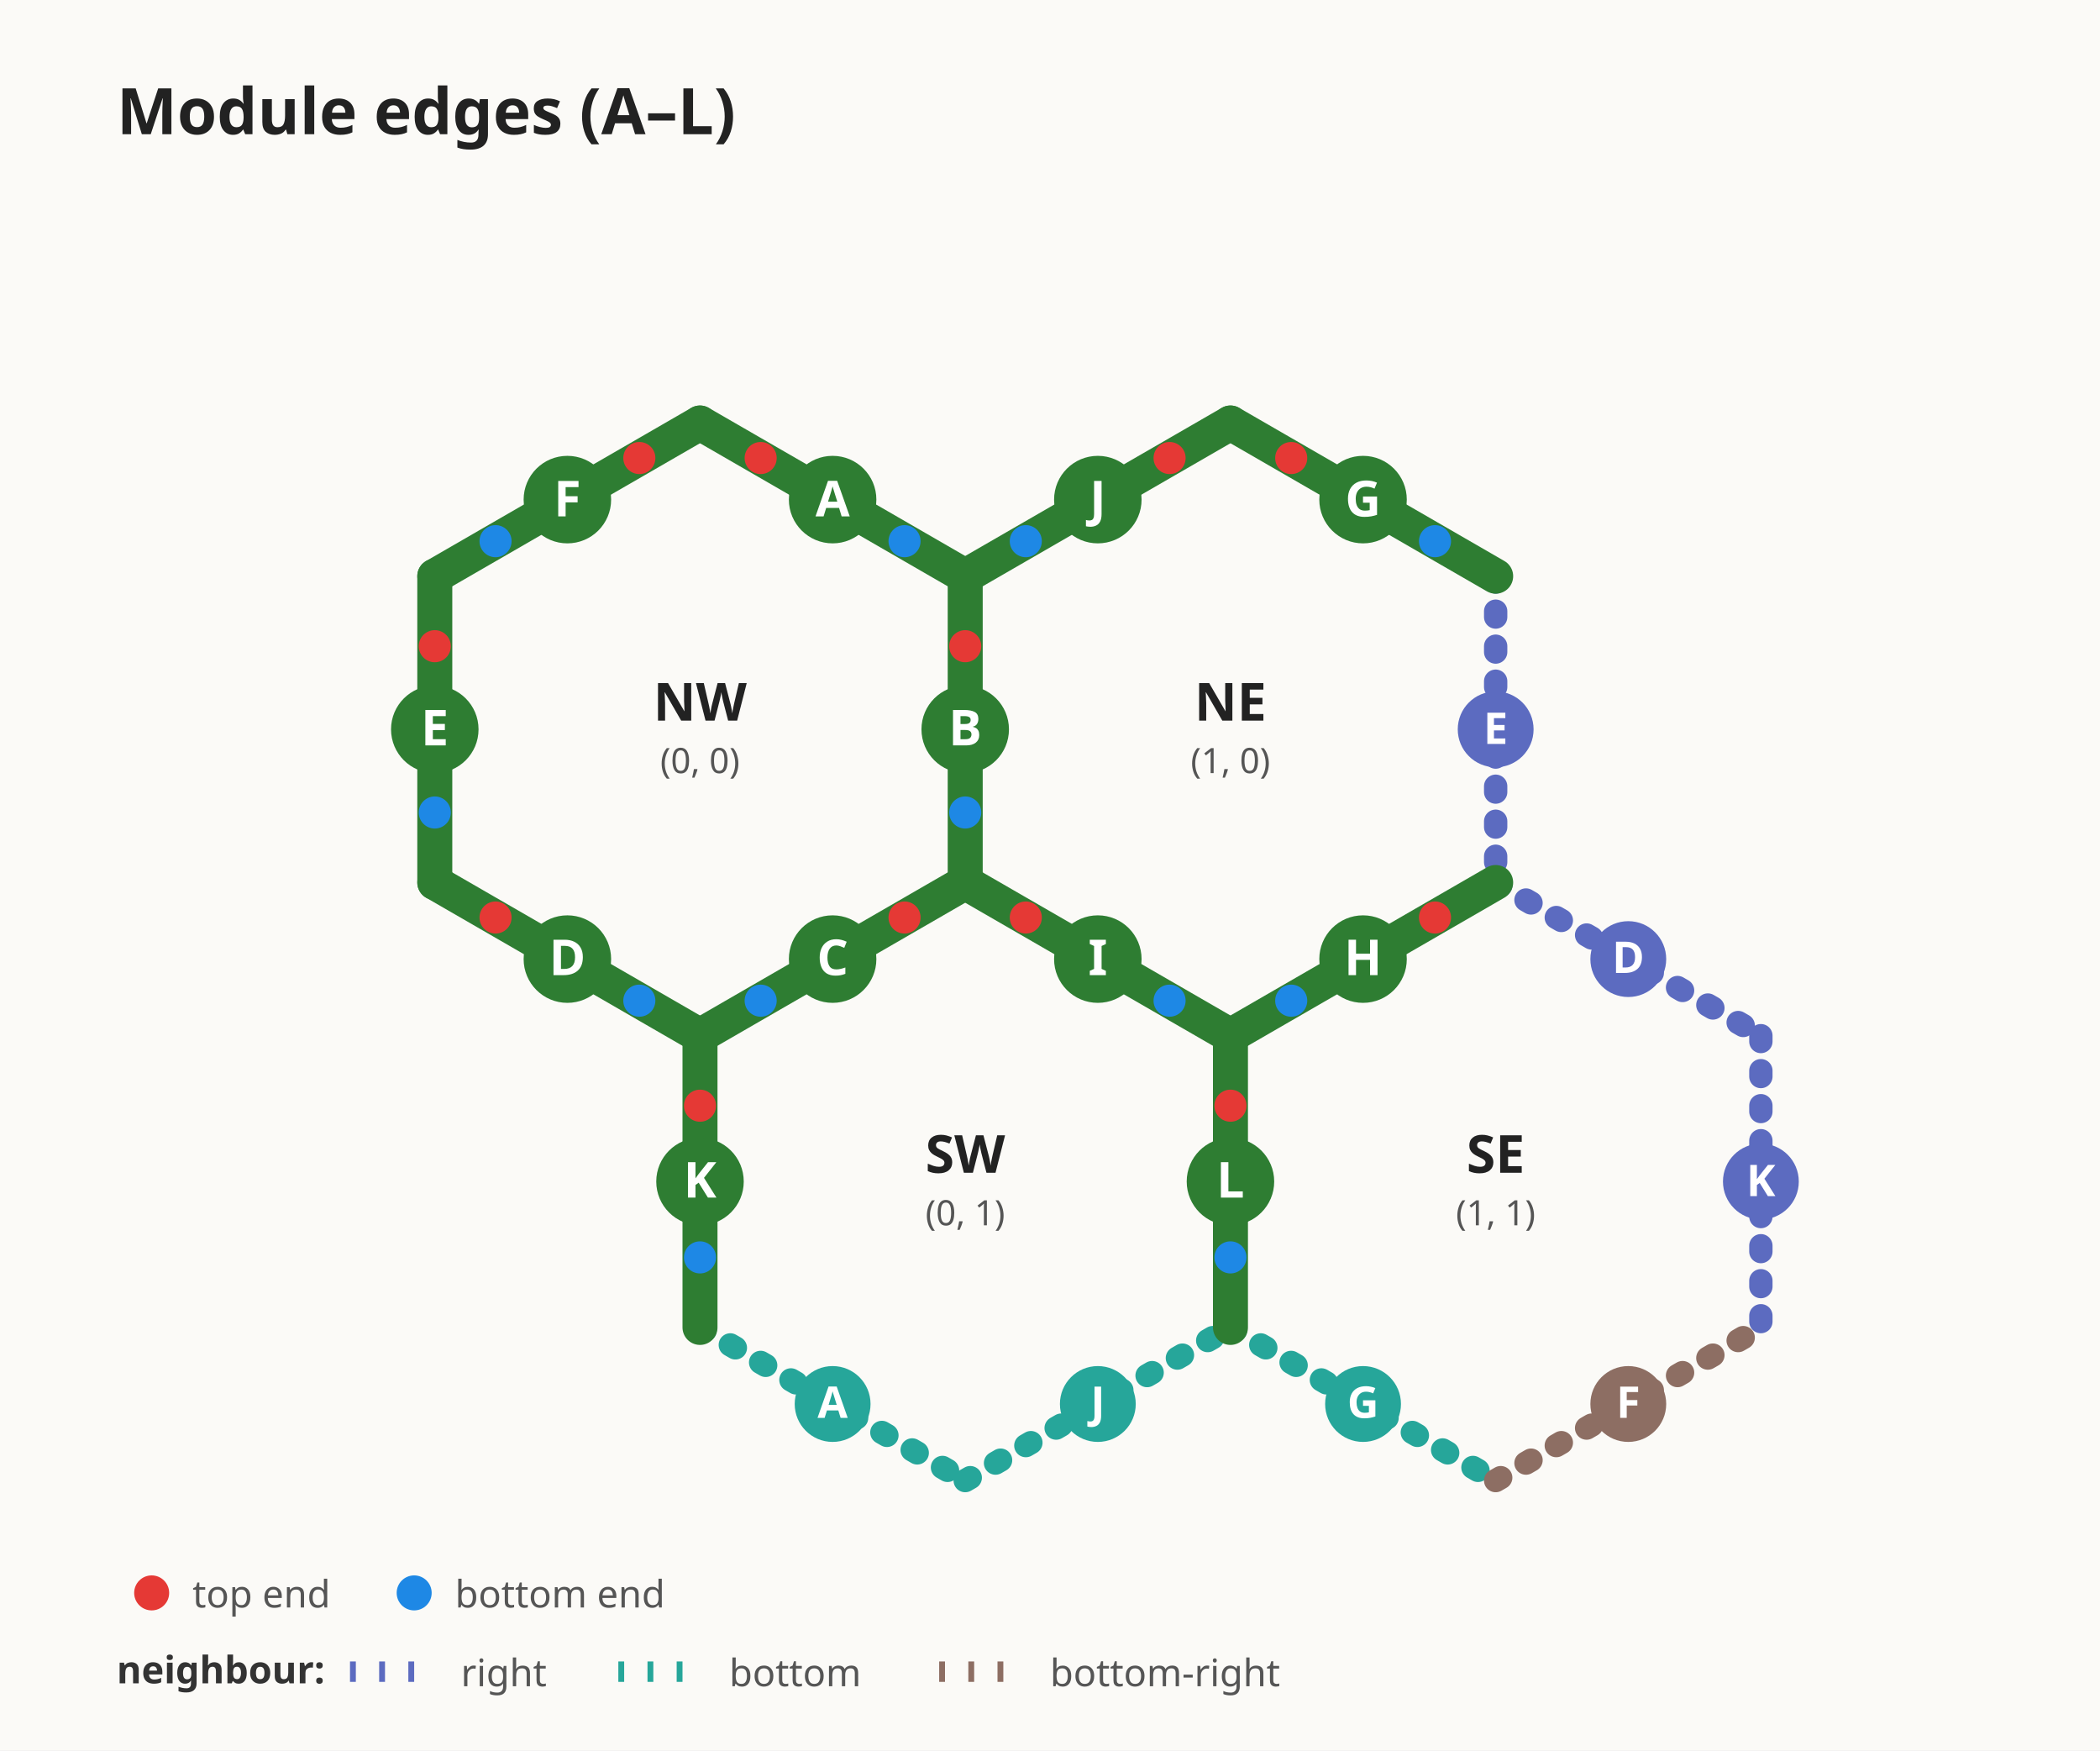
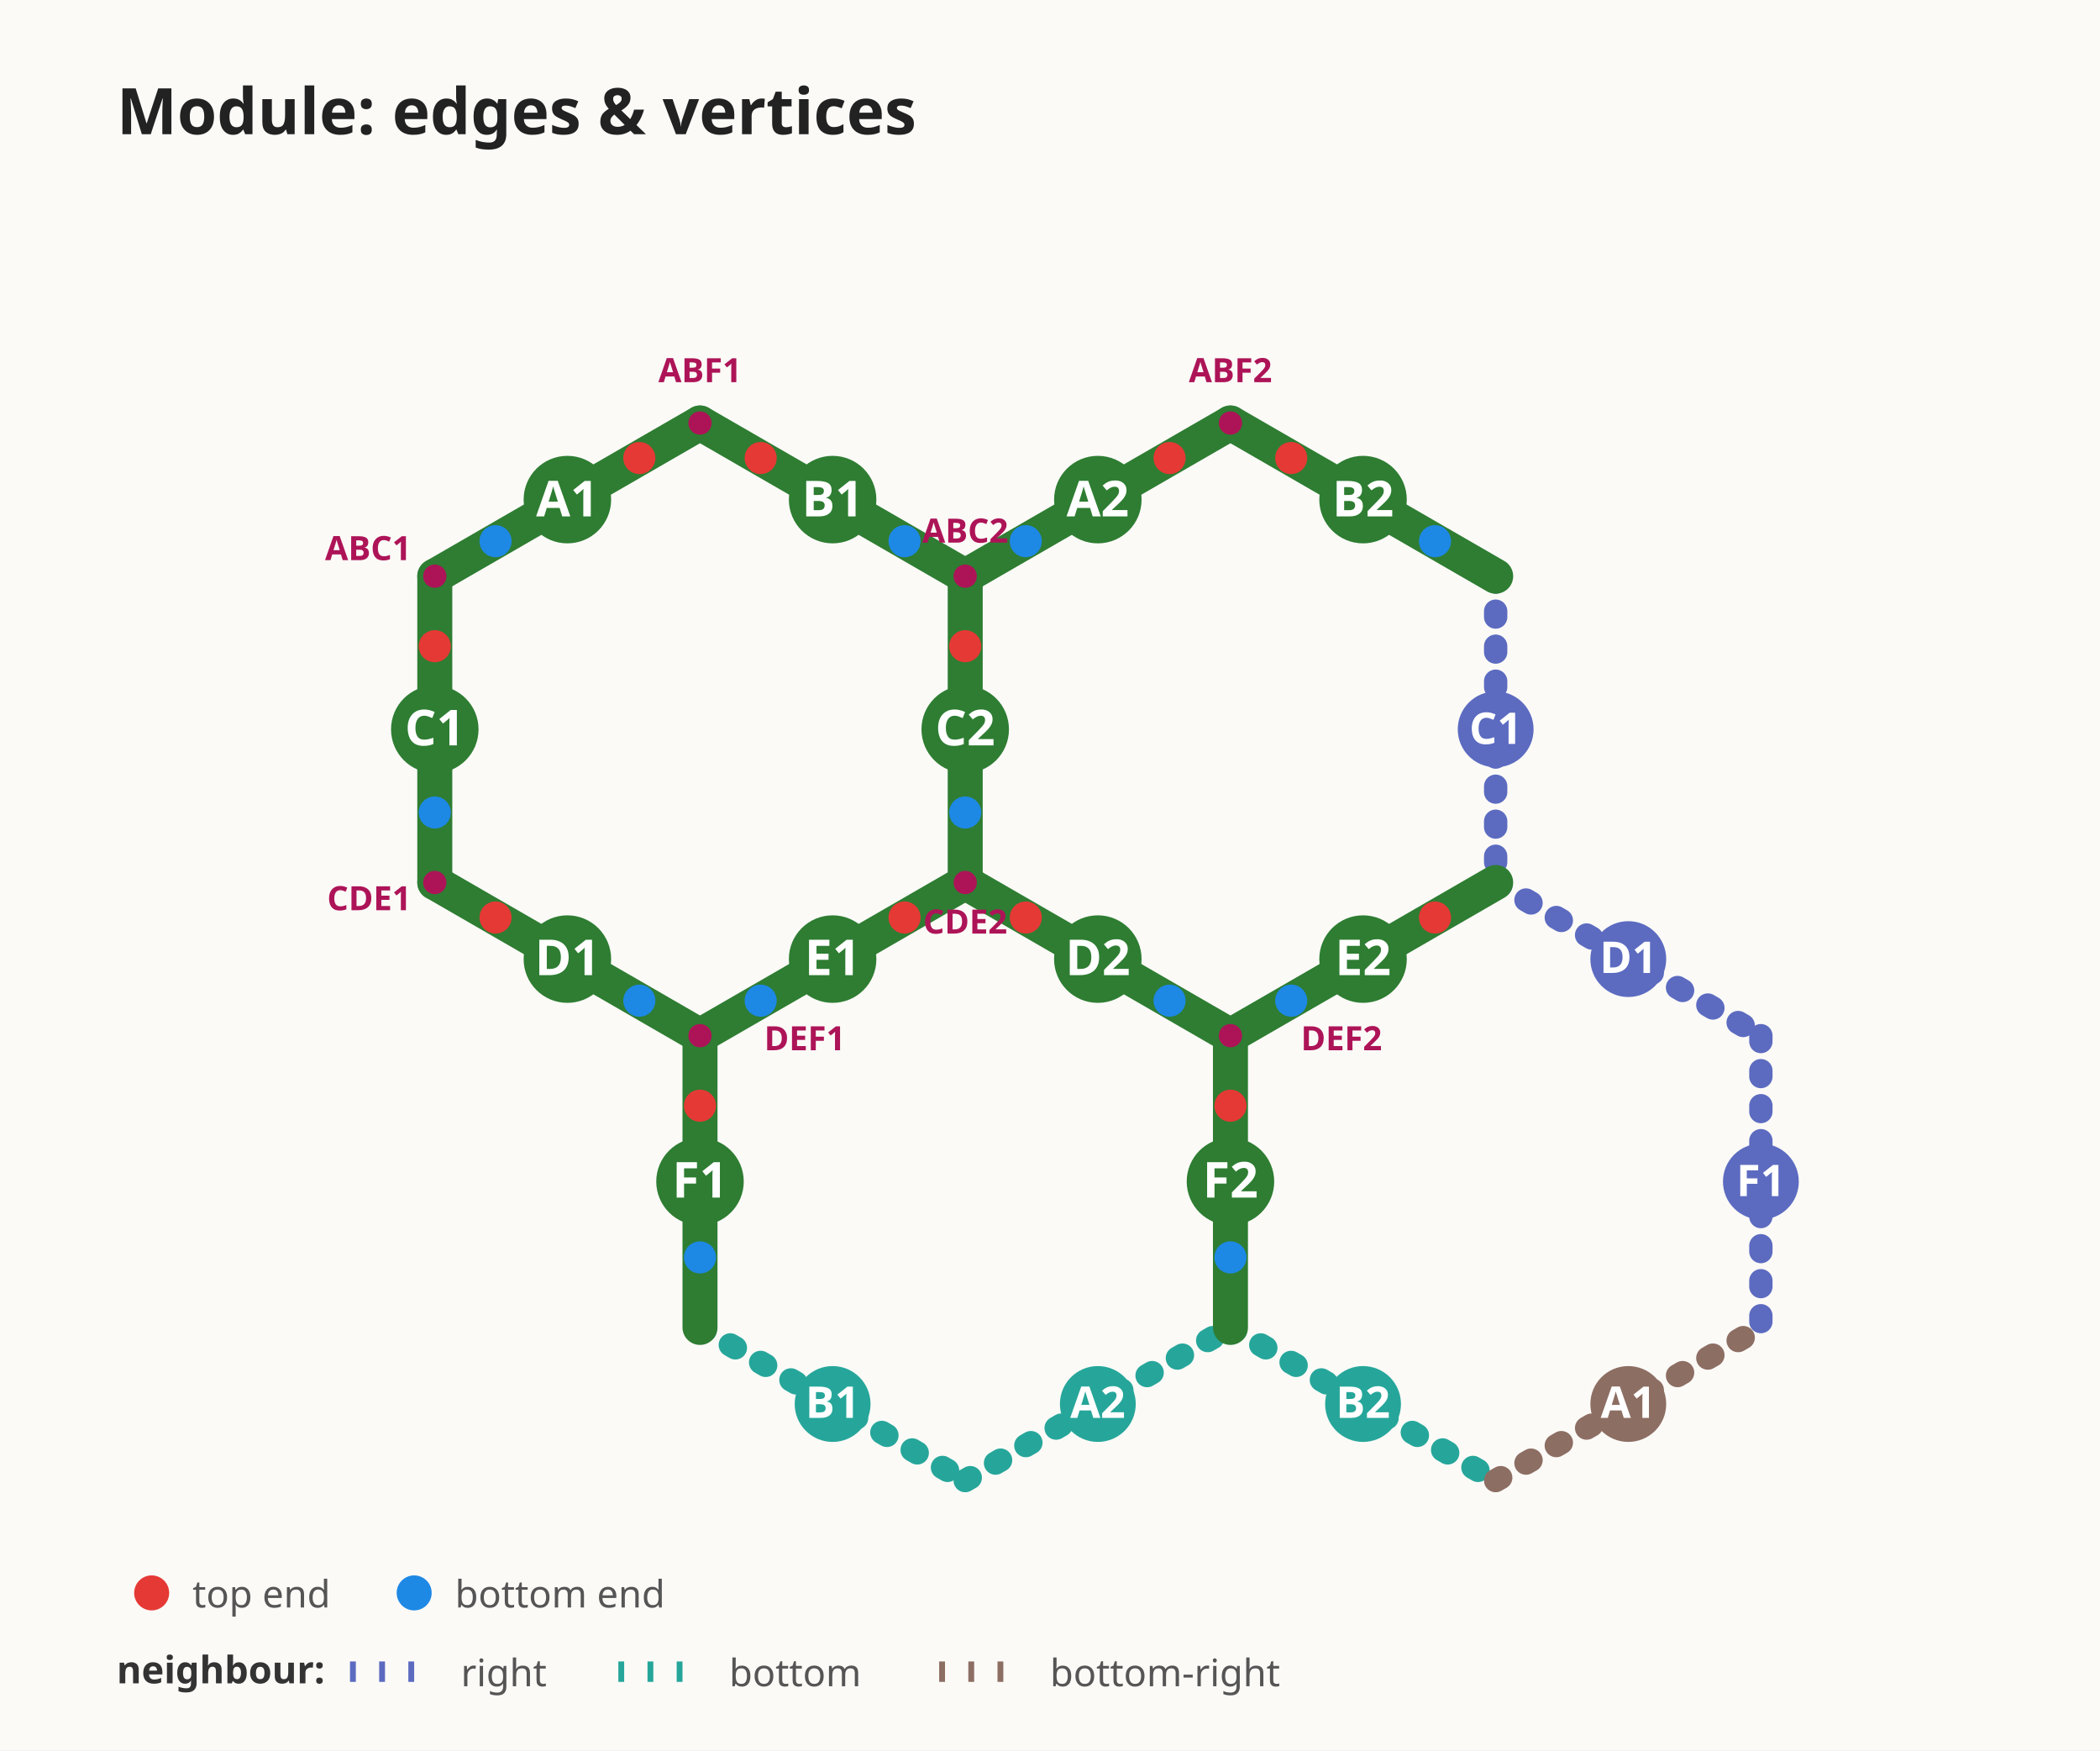
<svg xmlns="http://www.w3.org/2000/svg" width="720" height="600" viewBox="0 0 720 600" font-family="system-ui, sans-serif">
  <rect width="720" height="600" fill="#fbfaf7" />
-   <text x="40" y="46" font-size="22" font-weight="700" fill="#222">Module edges (A–L)</text>
+   <text x="40" y="46" font-size="22" font-weight="700" fill="#222">Module: edges &amp; vertices</text>
  <g stroke-width="8" stroke-linecap="round" fill="none" stroke-dasharray="2 10">
    <g stroke="#5c6bc0">
      <line x1="512.8" y1="197.5" x2="512.8" y2="302.5" />
      <line x1="512.8" y1="302.5" x2="603.73" y2="355" />
      <line x1="603.73" y1="355" x2="603.73" y2="455" />
    </g>
    <g stroke="#26a69a">
      <line x1="240" y1="455" x2="330.93" y2="507.5" />
      <line x1="330.93" y1="507.5" x2="421.87" y2="455" />
      <line x1="421.87" y1="455" x2="512.8" y2="507.5" />
    </g>
    <g stroke="#8d6e63">
      <line x1="512.8" y1="507.5" x2="603.73" y2="455" />
    </g>
  </g>
  <g stroke-width="12" stroke-linecap="round" stroke="#2e7d32">
    <line x1="240" y1="145" x2="330.93" y2="197.5" />
    <line x1="330.93" y1="197.5" x2="330.93" y2="302.5" />
    <line x1="330.93" y1="302.5" x2="240" y2="355" />
    <line x1="240" y1="355" x2="149.07" y2="302.5" />
    <line x1="149.07" y1="302.5" x2="149.07" y2="197.5" />
    <line x1="149.07" y1="197.5" x2="240" y2="145" />
    <line x1="421.87" y1="145" x2="512.8" y2="197.5" />
    <line x1="512.8" y1="302.5" x2="421.87" y2="355" />
    <line x1="421.87" y1="355" x2="330.93" y2="302.5" />
    <line x1="330.93" y1="197.5" x2="421.87" y2="145" />
    <line x1="240" y1="355" x2="240" y2="455" />
    <line x1="421.87" y1="355" x2="421.87" y2="455" />
  </g>
  <g fill="#e53935">
    <circle cx="260.8" cy="157" r="5.5" />
    <circle cx="330.93" cy="221.5" r="5.5" />
    <circle cx="310.13" cy="314.5" r="5.5" />
    <circle cx="169.9" cy="314.5" r="5.5" />
    <circle cx="149.07" cy="221.5" r="5.5" />
    <circle cx="219.2" cy="157" r="5.5" />
    <circle cx="442.7" cy="157" r="5.5" />
    <circle cx="492" cy="314.5" r="5.5" />
    <circle cx="351.7" cy="314.5" r="5.5" />
    <circle cx="401" cy="157" r="5.5" />
    <circle cx="240" cy="379" r="5.5" />
    <circle cx="421.87" cy="379" r="5.5" />
  </g>
  <g fill="#1e88e5">
    <circle cx="310.13" cy="185.5" r="5.5" />
    <circle cx="330.93" cy="278.5" r="5.5" />
    <circle cx="260.8" cy="343" r="5.5" />
    <circle cx="219.2" cy="343" r="5.5" />
    <circle cx="149.07" cy="278.5" r="5.5" />
    <circle cx="169.9" cy="185.5" r="5.5" />
    <circle cx="492" cy="185.5" r="5.5" />
    <circle cx="442.7" cy="343" r="5.5" />
    <circle cx="401" cy="343" r="5.5" />
    <circle cx="351.7" cy="185.5" r="5.5" />
    <circle cx="240" cy="431" r="5.5" />
    <circle cx="421.87" cy="431" r="5.5" />
  </g>
-   <g text-anchor="middle" fill="#222">
-     <text x="240" y="247" font-size="18" font-weight="700">NW</text>
-     <text x="240" y="265" font-size="12" fill="#555">(0, 0)</text>
-     <text x="421.87" y="247" font-size="18" font-weight="700">NE</text>
-     <text x="421.87" y="265" font-size="12" fill="#555">(1, 0)</text>
-     <text x="330.93" y="402" font-size="18" font-weight="700">SW</text>
-     <text x="330.93" y="420" font-size="12" fill="#555">(0, 1)</text>
-     <text x="512.8" y="402" font-size="18" font-weight="700">SE</text>
-     <text x="512.8" y="420" font-size="12" fill="#555">(1, 1)</text>
-   </g>
  <g font-size="15" font-weight="700" text-anchor="middle" fill="#fff">
    <g>
      <circle cx="512.8" cy="250" r="13" fill="#5c6bc0" />
-       <text x="512.8" y="255">E</text>
+       <text x="512.8" y="255">C1</text>
    </g>
    <g>
      <circle cx="558.27" cy="328.75" r="13" fill="#5c6bc0" />
-       <text x="558.27" y="333.5">D</text>
+       <text x="558.27" y="333.5">D1</text>
    </g>
    <g>
      <circle cx="603.73" cy="405" r="13" fill="#5c6bc0" />
-       <text x="603.73" y="410">K</text>
+       <text x="603.73" y="410">F1</text>
    </g>
    <g>
      <circle cx="285.47" cy="481.25" r="13" fill="#26a69a" />
-       <text x="285.47" y="486">A</text>
+       <text x="285.47" y="486">B1</text>
    </g>
    <g>
      <circle cx="376.4" cy="481.25" r="13" fill="#26a69a" />
-       <text x="376.4" y="486">J</text>
+       <text x="376.4" y="486">A2</text>
    </g>
    <g>
      <circle cx="467.33" cy="481.25" r="13" fill="#26a69a" />
-       <text x="467.33" y="486">G</text>
+       <text x="467.33" y="486">B2</text>
    </g>
    <g>
      <circle cx="558.27" cy="481.25" r="13" fill="#8d6e63" />
-       <text x="558.27" y="486">F</text>
+       <text x="558.27" y="486">A1</text>
    </g>
  </g>
  <g font-size="17" font-weight="700" text-anchor="middle" fill="#fff">
    <g>
      <circle cx="285.47" cy="171.25" r="15" fill="#2e7d32" />
-       <text x="285.47" y="177">A</text>
+       <text x="285.47" y="177">B1</text>
    </g>
    <g>
      <circle cx="330.93" cy="250" r="15" fill="#2e7d32" />
-       <text x="330.93" y="255.5">B</text>
+       <text x="330.93" y="255.5">C2</text>
    </g>
    <g>
      <circle cx="285.47" cy="328.75" r="15" fill="#2e7d32" />
-       <text x="285.47" y="334.25">C</text>
+       <text x="285.47" y="334.25">E1</text>
    </g>
    <g>
      <circle cx="194.53" cy="328.75" r="15" fill="#2e7d32" />
-       <text x="194.53" y="334.25">D</text>
+       <text x="194.53" y="334.25">D1</text>
    </g>
    <g>
      <circle cx="149.07" cy="250" r="15" fill="#2e7d32" />
-       <text x="149.07" y="255.5">E</text>
+       <text x="149.07" y="255.5">C1</text>
    </g>
    <g>
      <circle cx="194.53" cy="171.25" r="15" fill="#2e7d32" />
-       <text x="194.53" y="177">F</text>
+       <text x="194.53" y="177">A1</text>
    </g>
    <g>
      <circle cx="467.33" cy="171.25" r="15" fill="#2e7d32" />
-       <text x="467.33" y="177">G</text>
+       <text x="467.33" y="177">B2</text>
    </g>
    <g>
      <circle cx="467.33" cy="328.75" r="15" fill="#2e7d32" />
-       <text x="467.33" y="334.25">H</text>
+       <text x="467.33" y="334.25">E2</text>
    </g>
    <g>
      <circle cx="376.4" cy="328.75" r="15" fill="#2e7d32" />
-       <text x="376.4" y="334.25">I</text>
+       <text x="376.4" y="334.25">D2</text>
    </g>
    <g>
      <circle cx="376.4" cy="171.25" r="15" fill="#2e7d32" />
-       <text x="376.4" y="177">J</text>
+       <text x="376.4" y="177">A2</text>
    </g>
    <g>
      <circle cx="240" cy="405" r="15" fill="#2e7d32" />
-       <text x="240" y="410.5">K</text>
+       <text x="240" y="410.5">F1</text>
    </g>
    <g>
      <circle cx="421.87" cy="405" r="15" fill="#2e7d32" />
-       <text x="421.87" y="410.5">L</text>
+       <text x="421.87" y="410.5">F2</text>
    </g>
+   </g>
+   <g fill="#ad1457">
+     <circle cx="240" cy="145" r="4" />
+     <circle cx="149.07" cy="197.5" r="4" />
+     <circle cx="149.07" cy="302.5" r="4" />
+     <circle cx="240" cy="355" r="4" />
+     <circle cx="421.87" cy="145" r="4" />
+     <circle cx="330.93" cy="197.5" r="4" />
+     <circle cx="330.93" cy="302.5" r="4" />
+     <circle cx="421.87" cy="355" r="4" />
+   </g>
+   <g font-size="11.5" font-weight="700" fill="#ad1457">
+     <text x="240" y="131" text-anchor="middle">ABF1</text>
+     <text x="141" y="192" text-anchor="end">ABC1</text>
+     <text x="141" y="312" text-anchor="end">CDE1</text>
+     <text x="262" y="360" text-anchor="start">DEF1</text>
+     <text x="421.87" y="131" text-anchor="middle">ABF2</text>
+     <text x="330.93" y="186" text-anchor="middle">ABC2</text>
+     <text x="330.93" y="320" text-anchor="middle">CDE2</text>
+     <text x="446" y="360" text-anchor="start">DEF2</text>
  </g>
  <g font-size="13" fill="#555">
    <circle cx="52" cy="546" r="6" fill="#e53935" />
    <text x="66" y="551">top end</text>
    <circle cx="142" cy="546" r="6" fill="#1e88e5" />
    <text x="156" y="551">bottom end</text>
    <text x="40" y="577" font-weight="700" fill="#333">neighbour:</text>
    <line x1="120" y1="573" x2="148" y2="573" stroke="#5c6bc0" stroke-width="7" stroke-dasharray="2 8" />
    <text x="158" y="578">right</text>
    <line x1="212" y1="573" x2="240" y2="573" stroke="#26a69a" stroke-width="7" stroke-dasharray="2 8" />
    <text x="250" y="578">bottom</text>
    <line x1="322" y1="573" x2="350" y2="573" stroke="#8d6e63" stroke-width="7" stroke-dasharray="2 8" />
    <text x="360" y="578">bottom-right</text>
  </g>
</svg>
